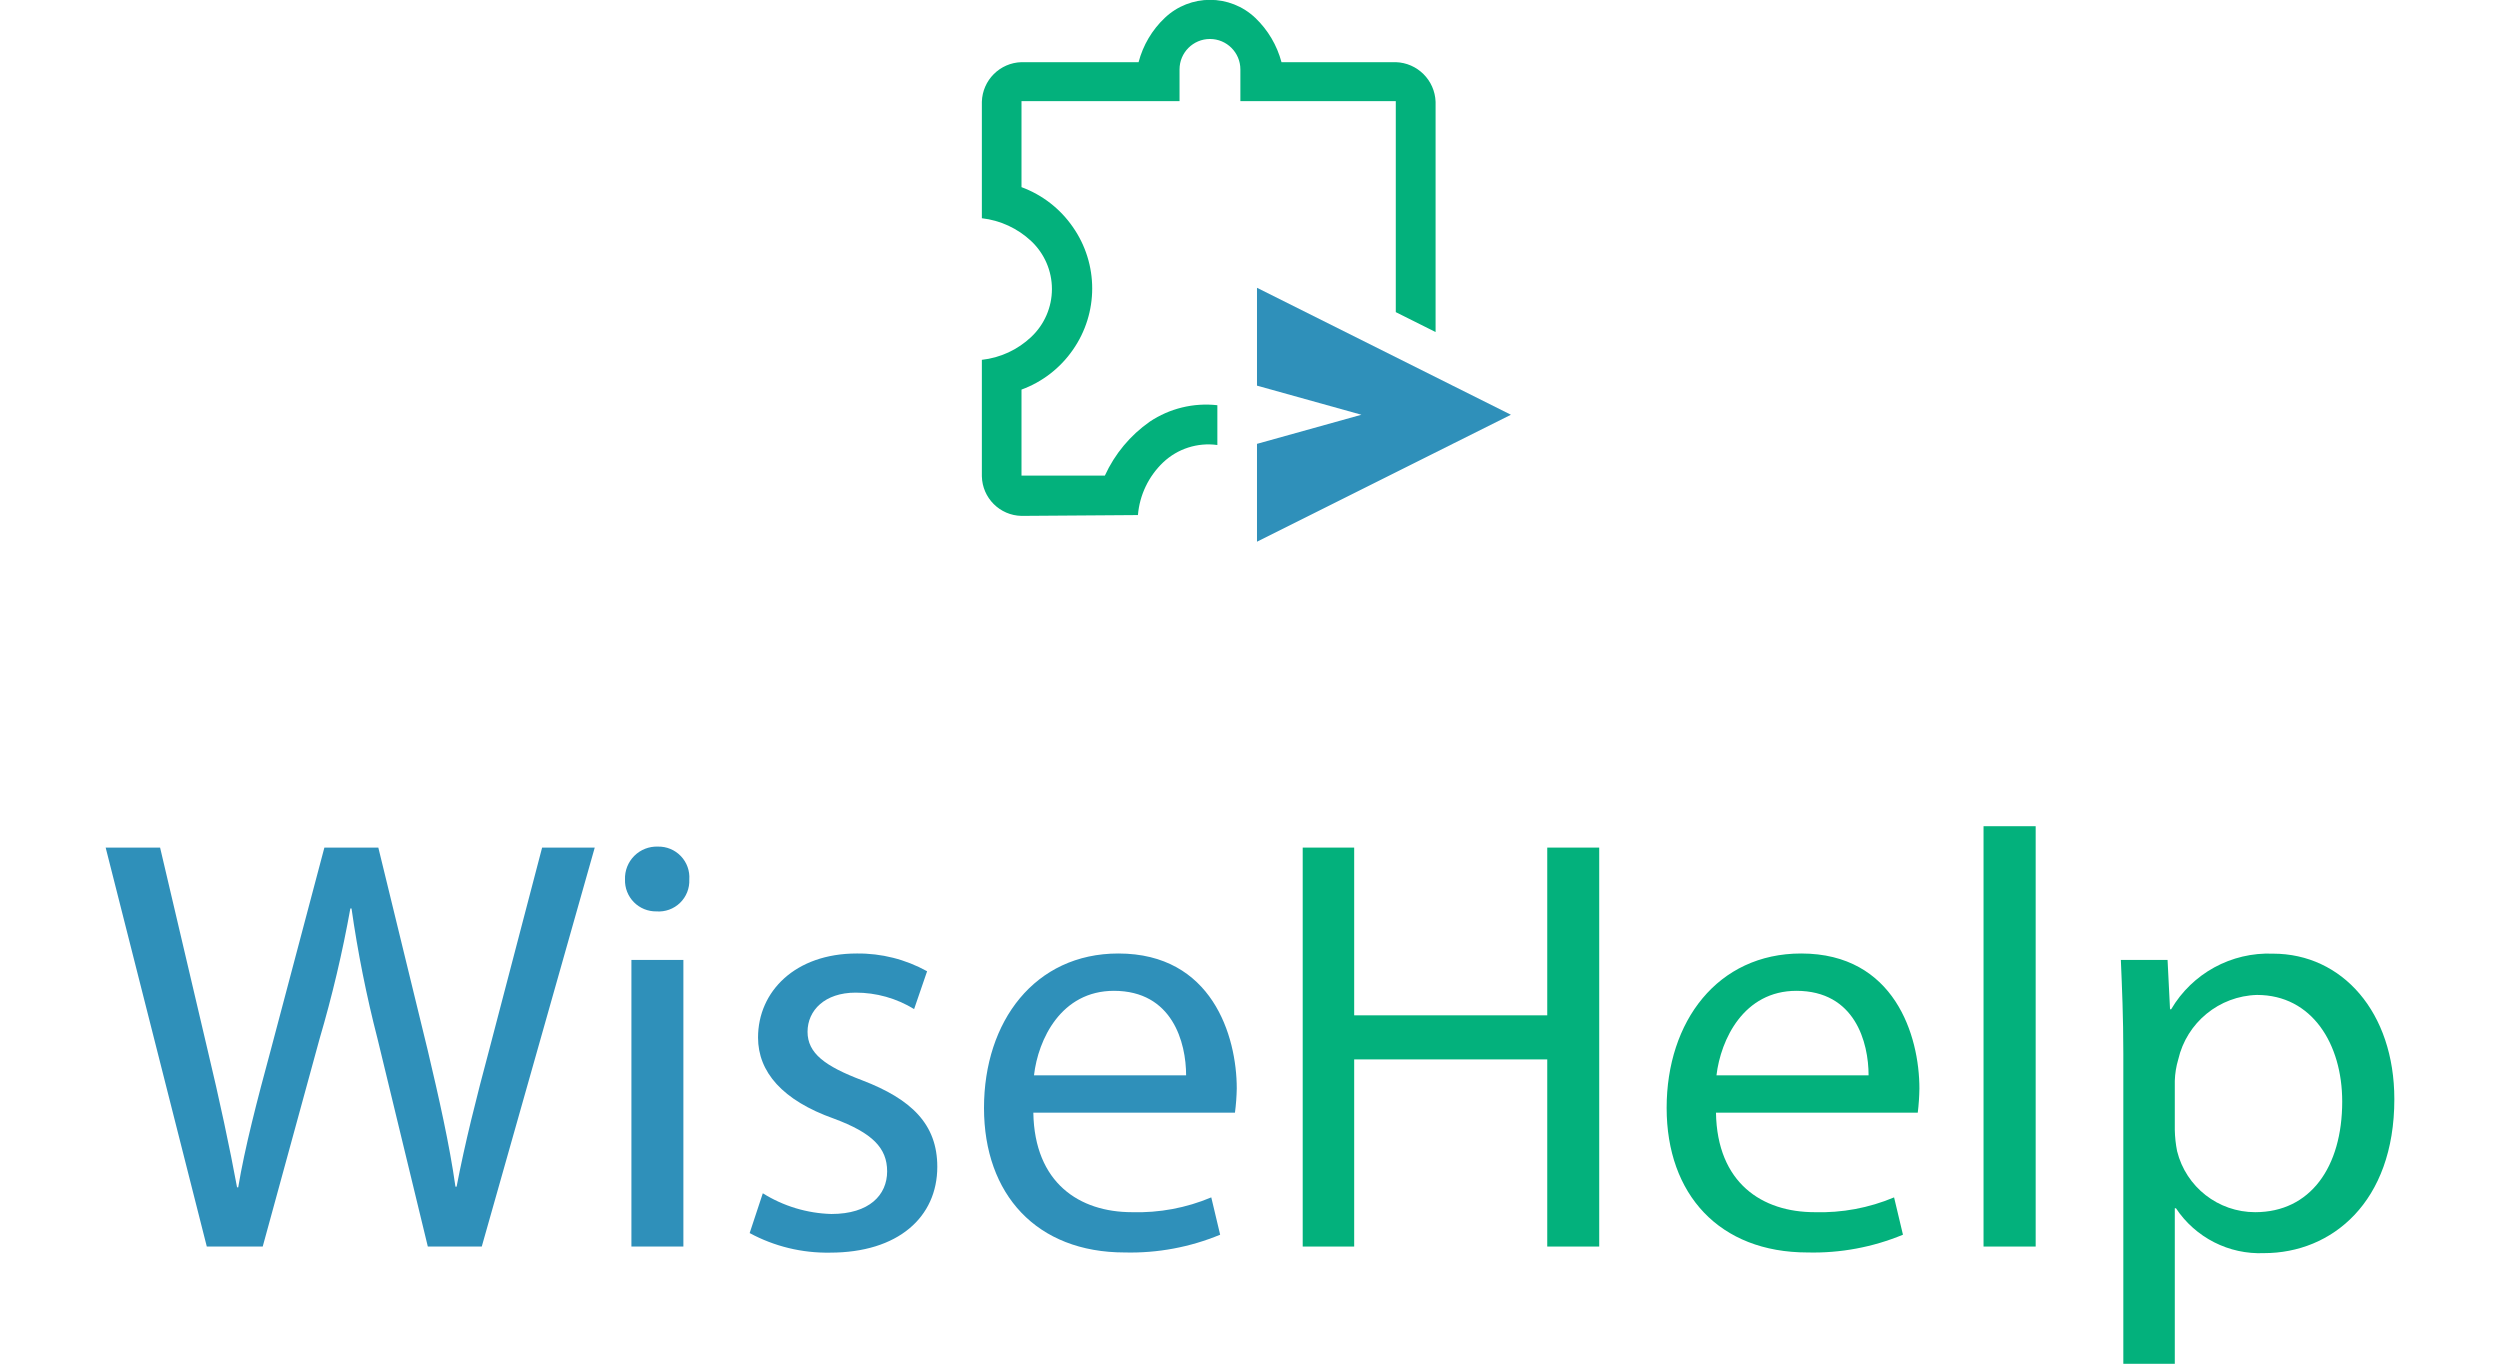
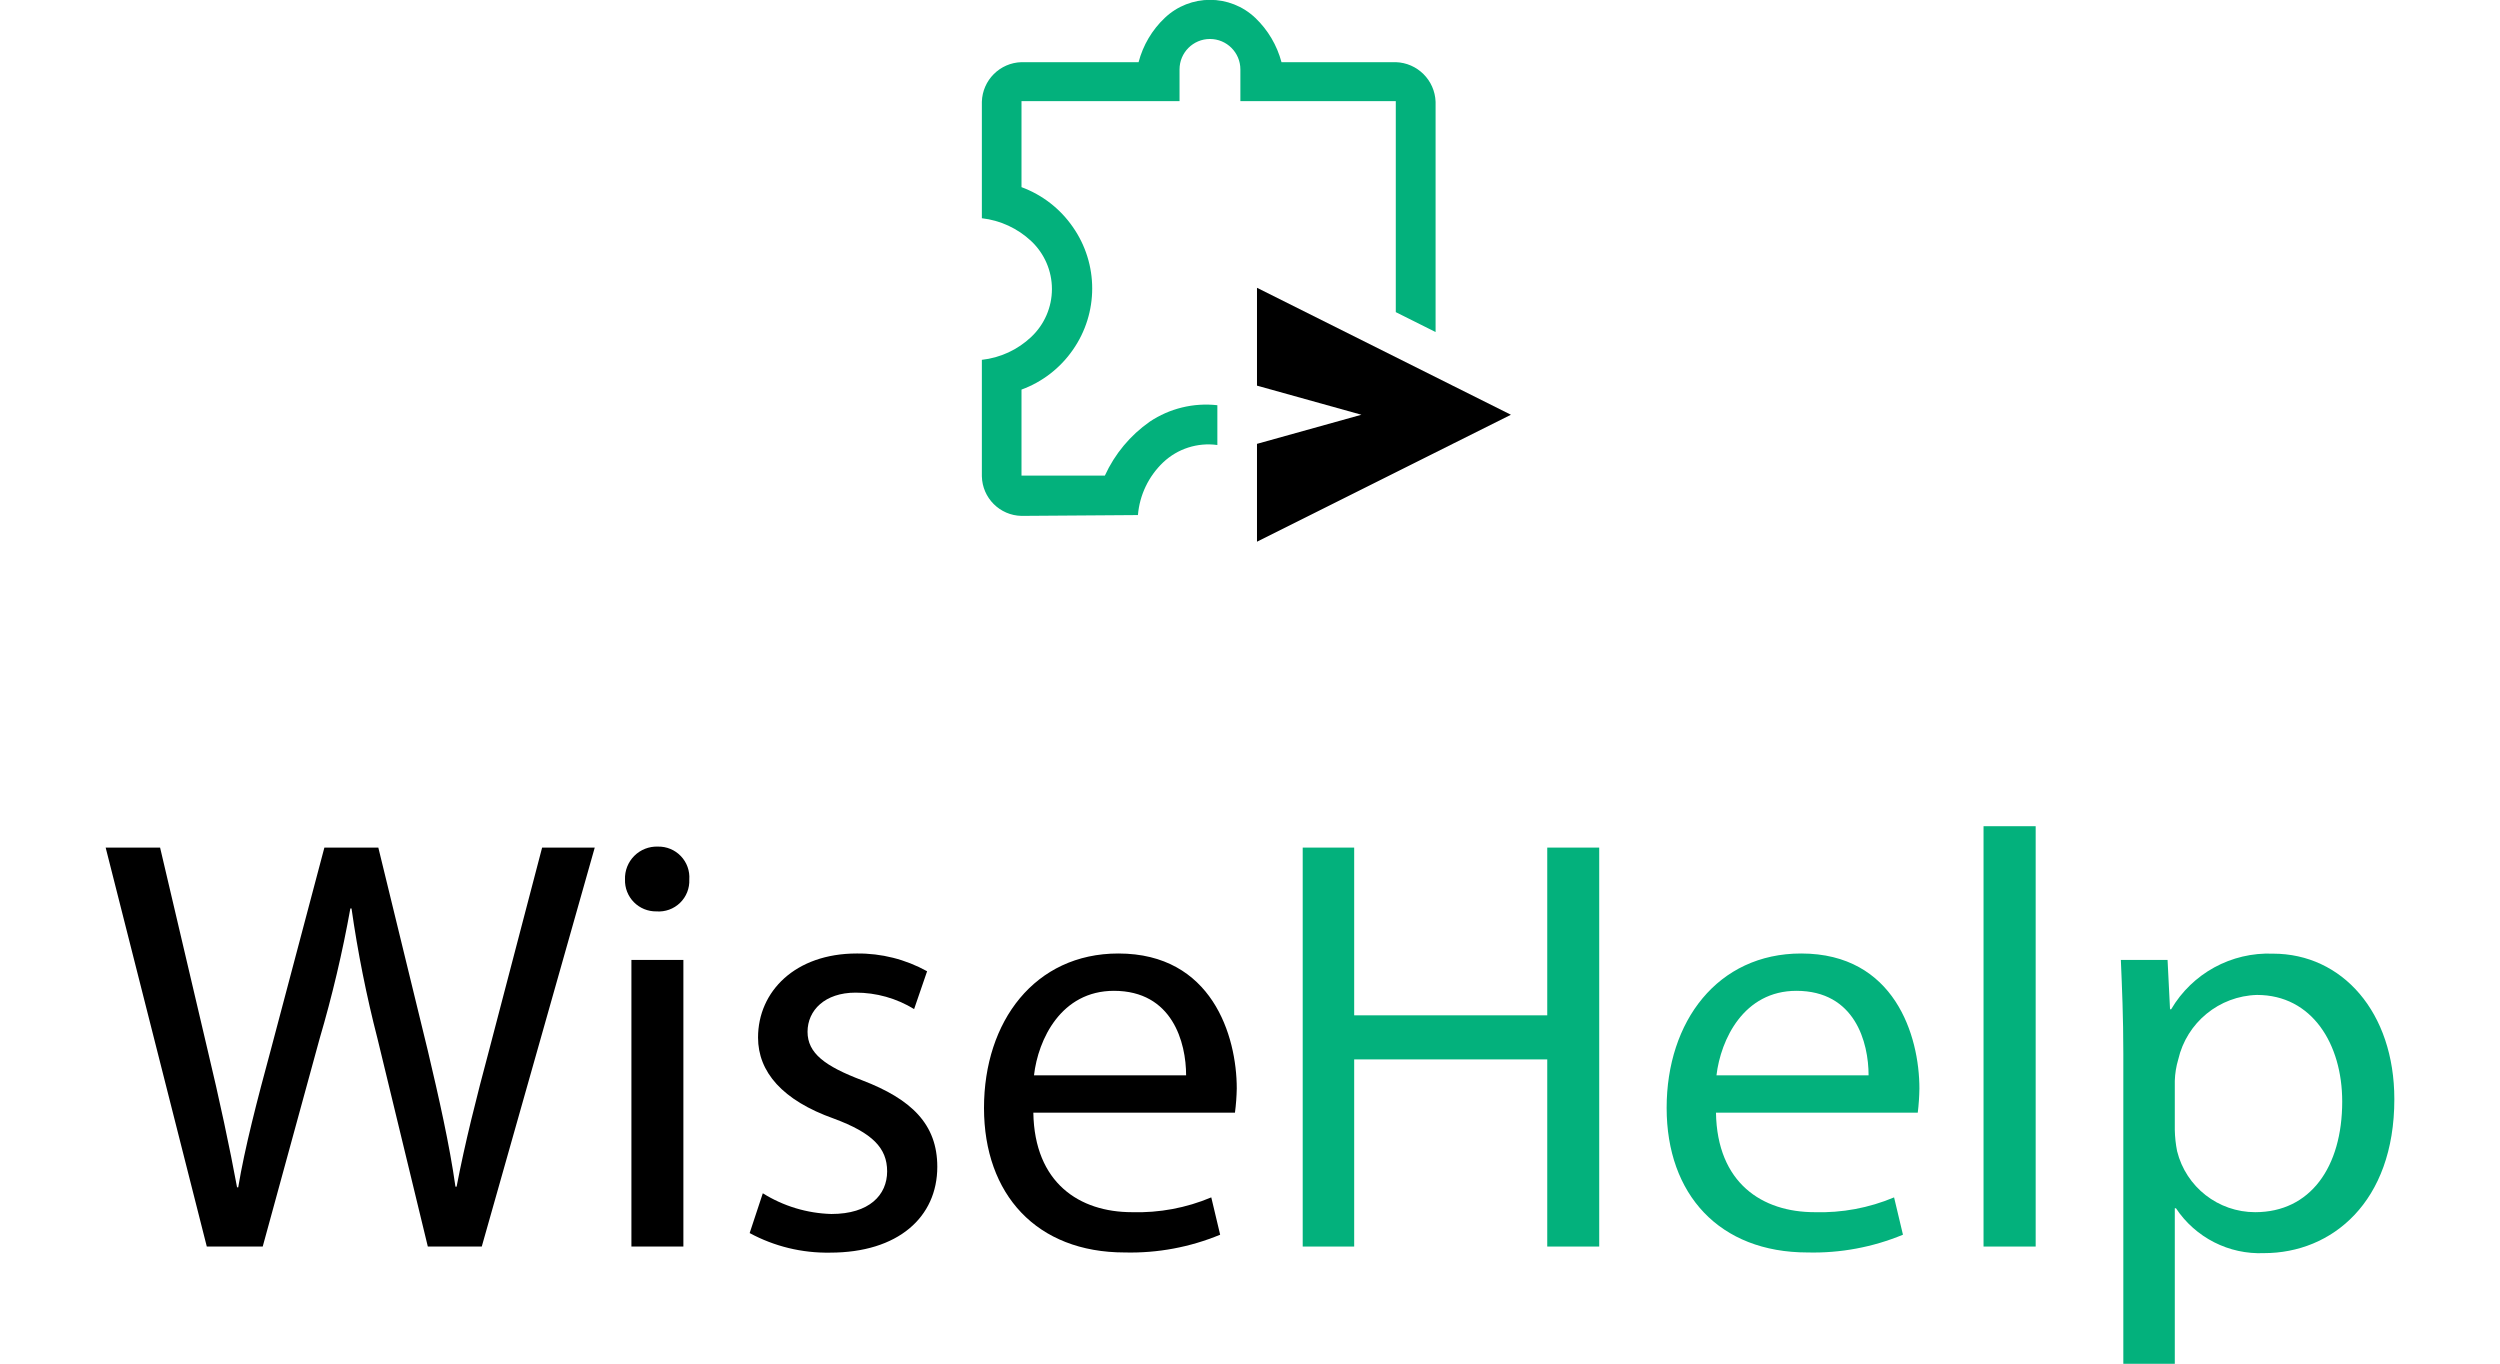
<svg xmlns="http://www.w3.org/2000/svg" width="165" height="90" id="Layer_2" data-name="Layer 2" viewBox="0 0 139.17 82.92">
  <defs>
-     <style>.cls-1{fill:#2f90ba;}.cls-2{fill:#03B17C;}</style>
+     <style>.cls-1{fill:2f90ba#;}.cls-2{fill:#03B17C;}</style>
  </defs>
  <path class="cls-1" d="M7136.07,7239.06l-6.15-24.26h3.31l2.88,12.27c.72,3,1.37,6.05,1.8,8.39h.07c.4-2.41,1.15-5.29,2-8.43l3.24-12.23h3.28l3,12.31c.68,2.88,1.33,5.75,1.69,8.31h.07c.51-2.66,1.19-5.36,2-8.39l3.2-12.23h3.2l-6.87,24.26h-3.28l-3.06-12.64a73.07,73.07,0,0,1-1.58-7.92h-.07a75.24,75.24,0,0,1-1.87,7.92l-3.46,12.64Z" transform="translate(-7129.92 -7163.26)" />
  <path class="cls-1" d="M7165.41,7216.74a1.86,1.86,0,0,1-2,1.94,1.88,1.88,0,0,1-1.91-1.94,1.93,1.93,0,0,1,2-2A1.87,1.87,0,0,1,7165.41,7216.74Zm-3.52,22.32v-17.43h3.16v17.43Z" transform="translate(-7129.92 -7163.26)" />
  <path class="cls-1" d="M7169.88,7235.82a8.29,8.29,0,0,0,4.17,1.26c2.31,0,3.39-1.16,3.39-2.59s-.9-2.34-3.24-3.21c-3.13-1.11-4.61-2.84-4.61-4.93,0-2.81,2.27-5.11,6-5.11a8.61,8.61,0,0,1,4.28,1.08l-.79,2.3a6.77,6.77,0,0,0-3.56-1c-1.87,0-2.92,1.08-2.92,2.38s1.05,2.09,3.32,2.95c3,1.15,4.57,2.67,4.57,5.26,0,3.06-2.38,5.22-6.52,5.22a9.9,9.9,0,0,1-4.89-1.19Z" transform="translate(-7129.92 -7163.26)" />
  <path class="cls-1" d="M7186.33,7230.92c.07,4.28,2.81,6.05,6,6.05a11.53,11.53,0,0,0,4.82-.9l.54,2.27a14.23,14.23,0,0,1-5.8,1.08c-5.36,0-8.56-3.53-8.56-8.79s3.09-9.39,8.17-9.39c5.69,0,7.2,5,7.2,8.21a13.13,13.13,0,0,1-.11,1.47Zm9.29-2.27c0-2-.83-5.14-4.39-5.14-3.21,0-4.61,2.95-4.86,5.14Z" transform="translate(-7129.92 -7163.26)" />
  <path class="cls-2" d="M7205.84,7214.8V7225h11.74V7214.8h3.16v24.26h-3.16v-11.38h-11.74v11.38h-3.13V7214.8Z" transform="translate(-7129.92 -7163.26)" />
  <path class="cls-2" d="M7227.84,7230.92c.07,4.28,2.81,6.05,6,6.05a11.55,11.55,0,0,0,4.83-.9l.54,2.27a14.23,14.23,0,0,1-5.8,1.08c-5.36,0-8.57-3.53-8.57-8.79s3.1-9.39,8.18-9.39c5.68,0,7.19,5,7.19,8.21a13.66,13.66,0,0,1-.1,1.47Zm9.28-2.27c0-2-.82-5.14-4.39-5.14-3.2,0-4.6,2.95-4.86,5.14Z" transform="translate(-7129.92 -7163.26)" />
  <path class="cls-2" d="M7244.11,7213.5h3.17v25.56h-3.17Z" transform="translate(-7129.92 -7163.26)" />
  <path class="cls-2" d="M7252.61,7227.32c0-2.23-.08-4-.15-5.69h2.84l.15,3h.07a6.86,6.86,0,0,1,6.19-3.38c4.21,0,7.38,3.56,7.38,8.85,0,6.27-3.81,9.36-7.92,9.36a6.12,6.12,0,0,1-5.36-2.73h-.07v9.46h-3.13Zm3.13,4.65a7.39,7.39,0,0,0,.14,1.29,4.89,4.89,0,0,0,4.75,3.71c3.35,0,5.29-2.74,5.29-6.73,0-3.49-1.83-6.48-5.18-6.48a5.06,5.06,0,0,0-4.79,3.92,5.12,5.12,0,0,0-.21,1.3Z" transform="translate(-7129.92 -7163.26)" />
  <polygon class="cls-1" points="70.01 32.94 70.01 26.99 76.36 25.22 70.01 23.45 70.01 17.5 85.45 25.22 70.01 32.94" />
  <path class="cls-2" d="M7185.61,7194.63a2.46,2.46,0,0,1-2.41-2.41v-7.08a5.19,5.19,0,0,0,3-1.39,4,4,0,0,0,0-5.83,5.25,5.25,0,0,0-3-1.39v-7.08a2.48,2.48,0,0,1,2.41-2.41h7.12a5.69,5.69,0,0,1,1.59-2.69,4,4,0,0,1,5.51,0,5.78,5.78,0,0,1,1.59,2.69h6.95a2.5,2.5,0,0,1,2.42,2.41v14l-2.42-1.21v-12.83h-9.45v-1.93a1.85,1.85,0,1,0-3.7,0v1.93h-9.61v5.23a6.55,6.55,0,0,1,3.12,2.42,6.52,6.52,0,0,1,0,7.48,6.53,6.53,0,0,1-3.12,2.41v5.23h5.07a8.13,8.13,0,0,1,2.73-3.28,6.17,6.17,0,0,1,4.11-1v2.42a4,4,0,0,0-3.3,1.06,5,5,0,0,0-1.53,3.2Z" transform="translate(-7129.92 -7163.26)" />
</svg>
